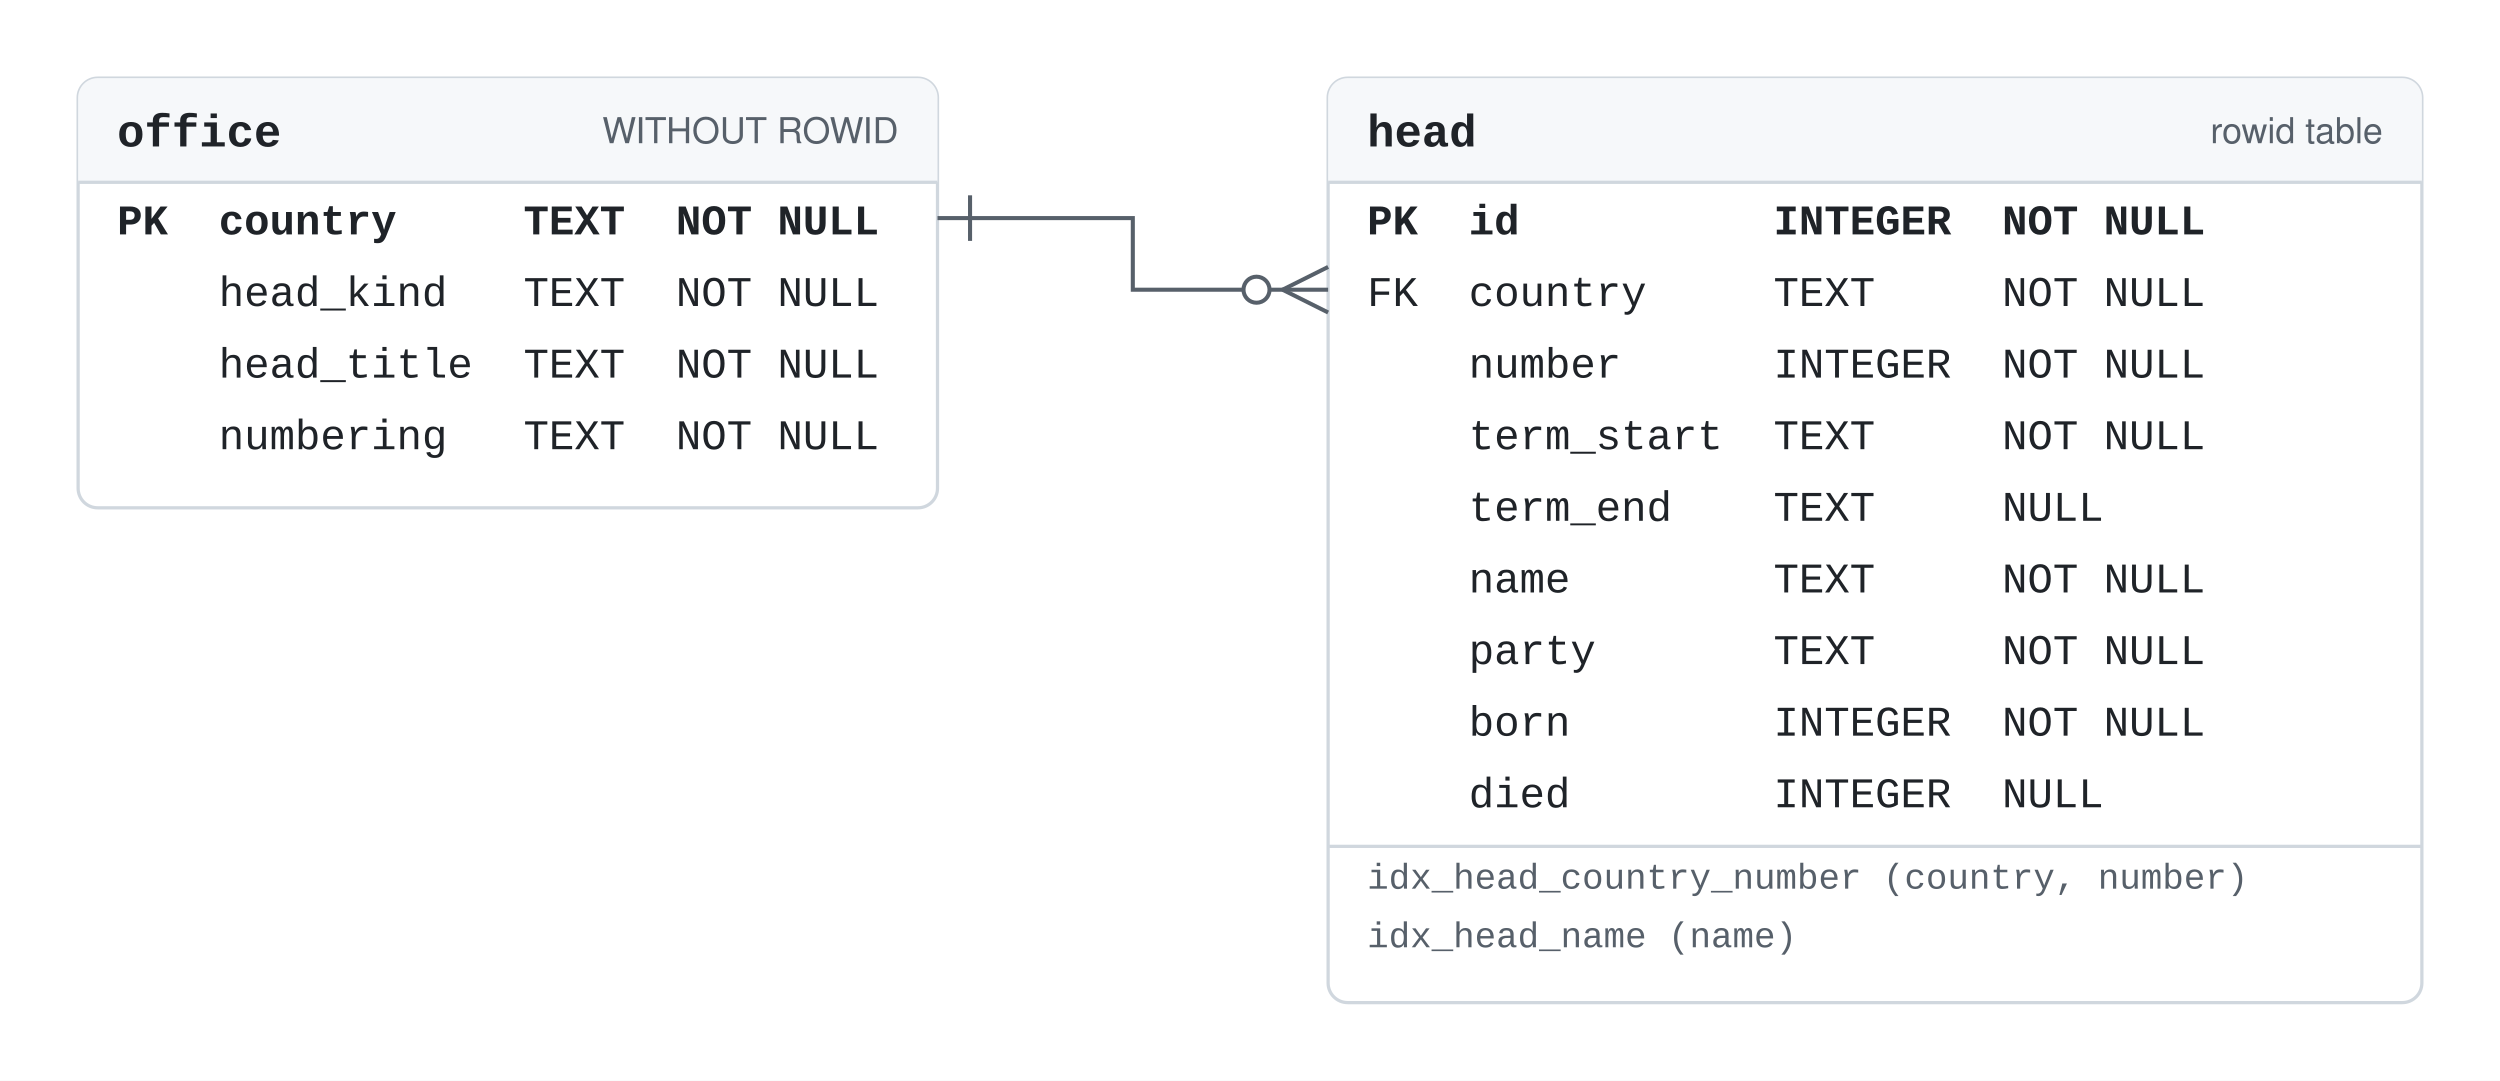
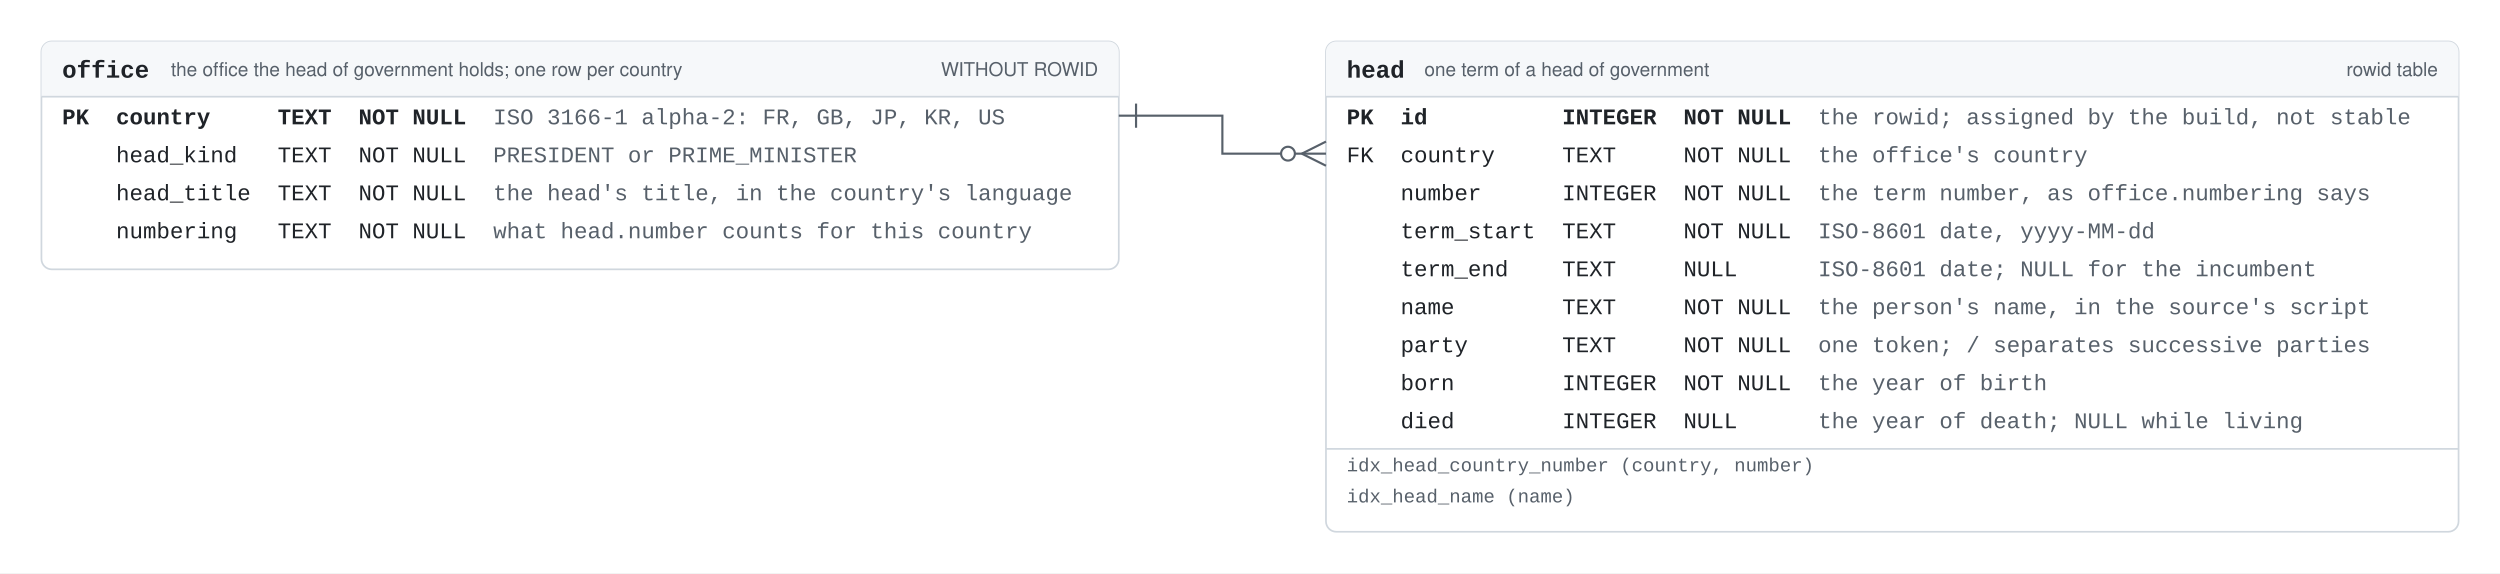
- <svg xmlns="http://www.w3.org/2000/svg" width="768" height="332" viewBox="0 0 768 332">
-   <rect width="768" height="332" fill="#ffffff" />
+ <svg xmlns="http://www.w3.org/2000/svg" width="1448" height="332" viewBox="0 0 1448 332">
+   <rect width="1448" height="332" fill="#ffffff" />
  <g id="office">
-     <rect x="24" y="24" width="264" height="132" rx="6" fill="#ffffff" stroke="#d0d7de" />
-     <path d="M24 56h264v-26a6 6 0 0 0 -6 -6h-252a6 6 0 0 0 -6 6z" fill="#f6f8fa" />
-     <line x1="24" y1="56" x2="288" y2="56" stroke="#d0d7de" />
+     <rect x="24" y="24" width="624" height="132" rx="6" fill="#ffffff" stroke="#d0d7de" />
+     <path d="M24 56h624v-26a6 6 0 0 0 -6 -6h-612a6 6 0 0 0 -6 6z" fill="#f6f8fa" />
+     <line x1="24" y1="56" x2="648" y2="56" stroke="#d0d7de" />
    <text x="36" y="45" font-family="ui-monospace, SFMono-Regular, Menlo, Consolas, 'Liberation Mono', monospace" font-size="14" font-weight="600" fill="#1f2328">office</text>
-     <text x="276" y="44" font-family="-apple-system, BlinkMacSystemFont, 'Segoe UI', Helvetica, Arial, sans-serif" font-size="11" fill="#57606a" text-anchor="end">WITHOUT ROWID</text>
-     <text x="36" y="72" font-family="ui-monospace, SFMono-Regular, Menlo, Consolas, 'Liberation Mono', monospace" font-size="13" font-weight="600" fill="#1f2328" xml:space="preserve">PK  country     TEXT  NOT NULL</text>
-     <text x="36" y="94" font-family="ui-monospace, SFMono-Regular, Menlo, Consolas, 'Liberation Mono', monospace" font-size="13" fill="#1f2328" xml:space="preserve">    head_kind   TEXT  NOT NULL</text>
-     <text x="36" y="116" font-family="ui-monospace, SFMono-Regular, Menlo, Consolas, 'Liberation Mono', monospace" font-size="13" fill="#1f2328" xml:space="preserve">    head_title  TEXT  NOT NULL</text>
-     <text x="36" y="138" font-family="ui-monospace, SFMono-Regular, Menlo, Consolas, 'Liberation Mono', monospace" font-size="13" fill="#1f2328" xml:space="preserve">    numbering   TEXT  NOT NULL</text>
+     <text x="636" y="44" font-family="-apple-system, BlinkMacSystemFont, 'Segoe UI', Helvetica, Arial, sans-serif" font-size="11" fill="#57606a" text-anchor="end">WITHOUT ROWID</text>
+     <text x="99" y="44" font-family="-apple-system, BlinkMacSystemFont, 'Segoe UI', Helvetica, Arial, sans-serif" font-size="11" fill="#57606a">the office the head of government holds; one row per country</text>
+     <text x="36" y="72" font-family="ui-monospace, SFMono-Regular, Menlo, Consolas, 'Liberation Mono', monospace" font-size="13" font-weight="600" fill="#1f2328" xml:space="preserve">PK  country     TEXT  NOT NULL  <tspan font-weight="400" fill="#57606a">ISO 3166-1 alpha-2: FR, GB, JP, KR, US</tspan>
+     </text>
+     <text x="36" y="94" font-family="ui-monospace, SFMono-Regular, Menlo, Consolas, 'Liberation Mono', monospace" font-size="13" fill="#1f2328" xml:space="preserve">    head_kind   TEXT  NOT NULL  <tspan font-weight="400" fill="#57606a">PRESIDENT or PRIME_MINISTER</tspan>
+     </text>
+     <text x="36" y="116" font-family="ui-monospace, SFMono-Regular, Menlo, Consolas, 'Liberation Mono', monospace" font-size="13" fill="#1f2328" xml:space="preserve">    head_title  TEXT  NOT NULL  <tspan font-weight="400" fill="#57606a">the head's title, in the country's language</tspan>
+     </text>
+     <text x="36" y="138" font-family="ui-monospace, SFMono-Regular, Menlo, Consolas, 'Liberation Mono', monospace" font-size="13" fill="#1f2328" xml:space="preserve">    numbering   TEXT  NOT NULL  <tspan font-weight="400" fill="#57606a">what head.number counts for this country</tspan>
+     </text>
  </g>
  <g id="head">
-     <rect x="408" y="24" width="336" height="284" rx="6" fill="#ffffff" stroke="#d0d7de" />
-     <path d="M408 56h336v-26a6 6 0 0 0 -6 -6h-324a6 6 0 0 0 -6 6z" fill="#f6f8fa" />
-     <line x1="408" y1="56" x2="744" y2="56" stroke="#d0d7de" />
-     <text x="420" y="45" font-family="ui-monospace, SFMono-Regular, Menlo, Consolas, 'Liberation Mono', monospace" font-size="14" font-weight="600" fill="#1f2328">head</text>
-     <text x="732" y="44" font-family="-apple-system, BlinkMacSystemFont, 'Segoe UI', Helvetica, Arial, sans-serif" font-size="11" fill="#57606a" text-anchor="end">rowid table</text>
-     <text x="420" y="72" font-family="ui-monospace, SFMono-Regular, Menlo, Consolas, 'Liberation Mono', monospace" font-size="13" font-weight="600" fill="#1f2328" xml:space="preserve">PK  id          INTEGER  NOT NULL</text>
-     <text x="420" y="94" font-family="ui-monospace, SFMono-Regular, Menlo, Consolas, 'Liberation Mono', monospace" font-size="13" fill="#1f2328" xml:space="preserve">FK  country     TEXT     NOT NULL</text>
-     <text x="420" y="116" font-family="ui-monospace, SFMono-Regular, Menlo, Consolas, 'Liberation Mono', monospace" font-size="13" fill="#1f2328" xml:space="preserve">    number      INTEGER  NOT NULL</text>
-     <text x="420" y="138" font-family="ui-monospace, SFMono-Regular, Menlo, Consolas, 'Liberation Mono', monospace" font-size="13" fill="#1f2328" xml:space="preserve">    term_start  TEXT     NOT NULL</text>
-     <text x="420" y="160" font-family="ui-monospace, SFMono-Regular, Menlo, Consolas, 'Liberation Mono', monospace" font-size="13" fill="#1f2328" xml:space="preserve">    term_end    TEXT     NULL</text>
-     <text x="420" y="182" font-family="ui-monospace, SFMono-Regular, Menlo, Consolas, 'Liberation Mono', monospace" font-size="13" fill="#1f2328" xml:space="preserve">    name        TEXT     NOT NULL</text>
-     <text x="420" y="204" font-family="ui-monospace, SFMono-Regular, Menlo, Consolas, 'Liberation Mono', monospace" font-size="13" fill="#1f2328" xml:space="preserve">    party       TEXT     NOT NULL</text>
-     <text x="420" y="226" font-family="ui-monospace, SFMono-Regular, Menlo, Consolas, 'Liberation Mono', monospace" font-size="13" fill="#1f2328" xml:space="preserve">    born        INTEGER  NOT NULL</text>
-     <text x="420" y="248" font-family="ui-monospace, SFMono-Regular, Menlo, Consolas, 'Liberation Mono', monospace" font-size="13" fill="#1f2328" xml:space="preserve">    died        INTEGER  NULL</text>
-     <line x1="408" y1="260" x2="744" y2="260" stroke="#d0d7de" />
-     <text x="420" y="273" font-family="ui-monospace, SFMono-Regular, Menlo, Consolas, 'Liberation Mono', monospace" font-size="11" fill="#57606a">idx_head_country_number (country, number)</text>
-     <text x="420" y="291" font-family="ui-monospace, SFMono-Regular, Menlo, Consolas, 'Liberation Mono', monospace" font-size="11" fill="#57606a">idx_head_name (name)</text>
+     <rect x="768" y="24" width="656" height="284" rx="6" fill="#ffffff" stroke="#d0d7de" />
+     <path d="M768 56h656v-26a6 6 0 0 0 -6 -6h-644a6 6 0 0 0 -6 6z" fill="#f6f8fa" />
+     <line x1="768" y1="56" x2="1424" y2="56" stroke="#d0d7de" />
+     <text x="780" y="45" font-family="ui-monospace, SFMono-Regular, Menlo, Consolas, 'Liberation Mono', monospace" font-size="14" font-weight="600" fill="#1f2328">head</text>
+     <text x="1412" y="44" font-family="-apple-system, BlinkMacSystemFont, 'Segoe UI', Helvetica, Arial, sans-serif" font-size="11" fill="#57606a" text-anchor="end">rowid table</text>
+     <text x="825" y="44" font-family="-apple-system, BlinkMacSystemFont, 'Segoe UI', Helvetica, Arial, sans-serif" font-size="11" fill="#57606a">one term of a head of government</text>
+     <text x="780" y="72" font-family="ui-monospace, SFMono-Regular, Menlo, Consolas, 'Liberation Mono', monospace" font-size="13" font-weight="600" fill="#1f2328" xml:space="preserve">PK  id          INTEGER  NOT NULL  <tspan font-weight="400" fill="#57606a">the rowid; assigned by the build, not stable</tspan>
+     </text>
+     <text x="780" y="94" font-family="ui-monospace, SFMono-Regular, Menlo, Consolas, 'Liberation Mono', monospace" font-size="13" fill="#1f2328" xml:space="preserve">FK  country     TEXT     NOT NULL  <tspan font-weight="400" fill="#57606a">the office's country</tspan>
+     </text>
+     <text x="780" y="116" font-family="ui-monospace, SFMono-Regular, Menlo, Consolas, 'Liberation Mono', monospace" font-size="13" fill="#1f2328" xml:space="preserve">    number      INTEGER  NOT NULL  <tspan font-weight="400" fill="#57606a">the term number, as office.numbering says</tspan>
+     </text>
+     <text x="780" y="138" font-family="ui-monospace, SFMono-Regular, Menlo, Consolas, 'Liberation Mono', monospace" font-size="13" fill="#1f2328" xml:space="preserve">    term_start  TEXT     NOT NULL  <tspan font-weight="400" fill="#57606a">ISO-8601 date, yyyy-MM-dd</tspan>
+     </text>
+     <text x="780" y="160" font-family="ui-monospace, SFMono-Regular, Menlo, Consolas, 'Liberation Mono', monospace" font-size="13" fill="#1f2328" xml:space="preserve">    term_end    TEXT     NULL      <tspan font-weight="400" fill="#57606a">ISO-8601 date; NULL for the incumbent</tspan>
+     </text>
+     <text x="780" y="182" font-family="ui-monospace, SFMono-Regular, Menlo, Consolas, 'Liberation Mono', monospace" font-size="13" fill="#1f2328" xml:space="preserve">    name        TEXT     NOT NULL  <tspan font-weight="400" fill="#57606a">the person's name, in the source's script</tspan>
+     </text>
+     <text x="780" y="204" font-family="ui-monospace, SFMono-Regular, Menlo, Consolas, 'Liberation Mono', monospace" font-size="13" fill="#1f2328" xml:space="preserve">    party       TEXT     NOT NULL  <tspan font-weight="400" fill="#57606a">one token; / separates successive parties</tspan>
+     </text>
+     <text x="780" y="226" font-family="ui-monospace, SFMono-Regular, Menlo, Consolas, 'Liberation Mono', monospace" font-size="13" fill="#1f2328" xml:space="preserve">    born        INTEGER  NOT NULL  <tspan font-weight="400" fill="#57606a">the year of birth</tspan>
+     </text>
+     <text x="780" y="248" font-family="ui-monospace, SFMono-Regular, Menlo, Consolas, 'Liberation Mono', monospace" font-size="13" fill="#1f2328" xml:space="preserve">    died        INTEGER  NULL      <tspan font-weight="400" fill="#57606a">the year of death; NULL while living</tspan>
+     </text>
+     <line x1="768" y1="260" x2="1424" y2="260" stroke="#d0d7de" />
+     <text x="780" y="273" font-family="ui-monospace, SFMono-Regular, Menlo, Consolas, 'Liberation Mono', monospace" font-size="11" fill="#57606a">idx_head_country_number (country, number)</text>
+     <text x="780" y="291" font-family="ui-monospace, SFMono-Regular, Menlo, Consolas, 'Liberation Mono', monospace" font-size="11" fill="#57606a">idx_head_name (name)</text>
  </g>
  <g id="head_country" fill="none" stroke="#57606a" stroke-width="1.25">
-     <path d="M288 67H348V89H408" />
-     <line x1="298" y1="60" x2="298" y2="74" />
-     <circle cx="386" cy="89" r="4" fill="#ffffff" />
-     <path d="M394 89L408 82M394 89L408 96" />
+     <path d="M648 67H708V89H768" />
+     <line x1="658" y1="60" x2="658" y2="74" />
+     <circle cx="746" cy="89" r="4" fill="#ffffff" />
+     <path d="M754 89L768 82M754 89L768 96" />
  </g>
</svg>
